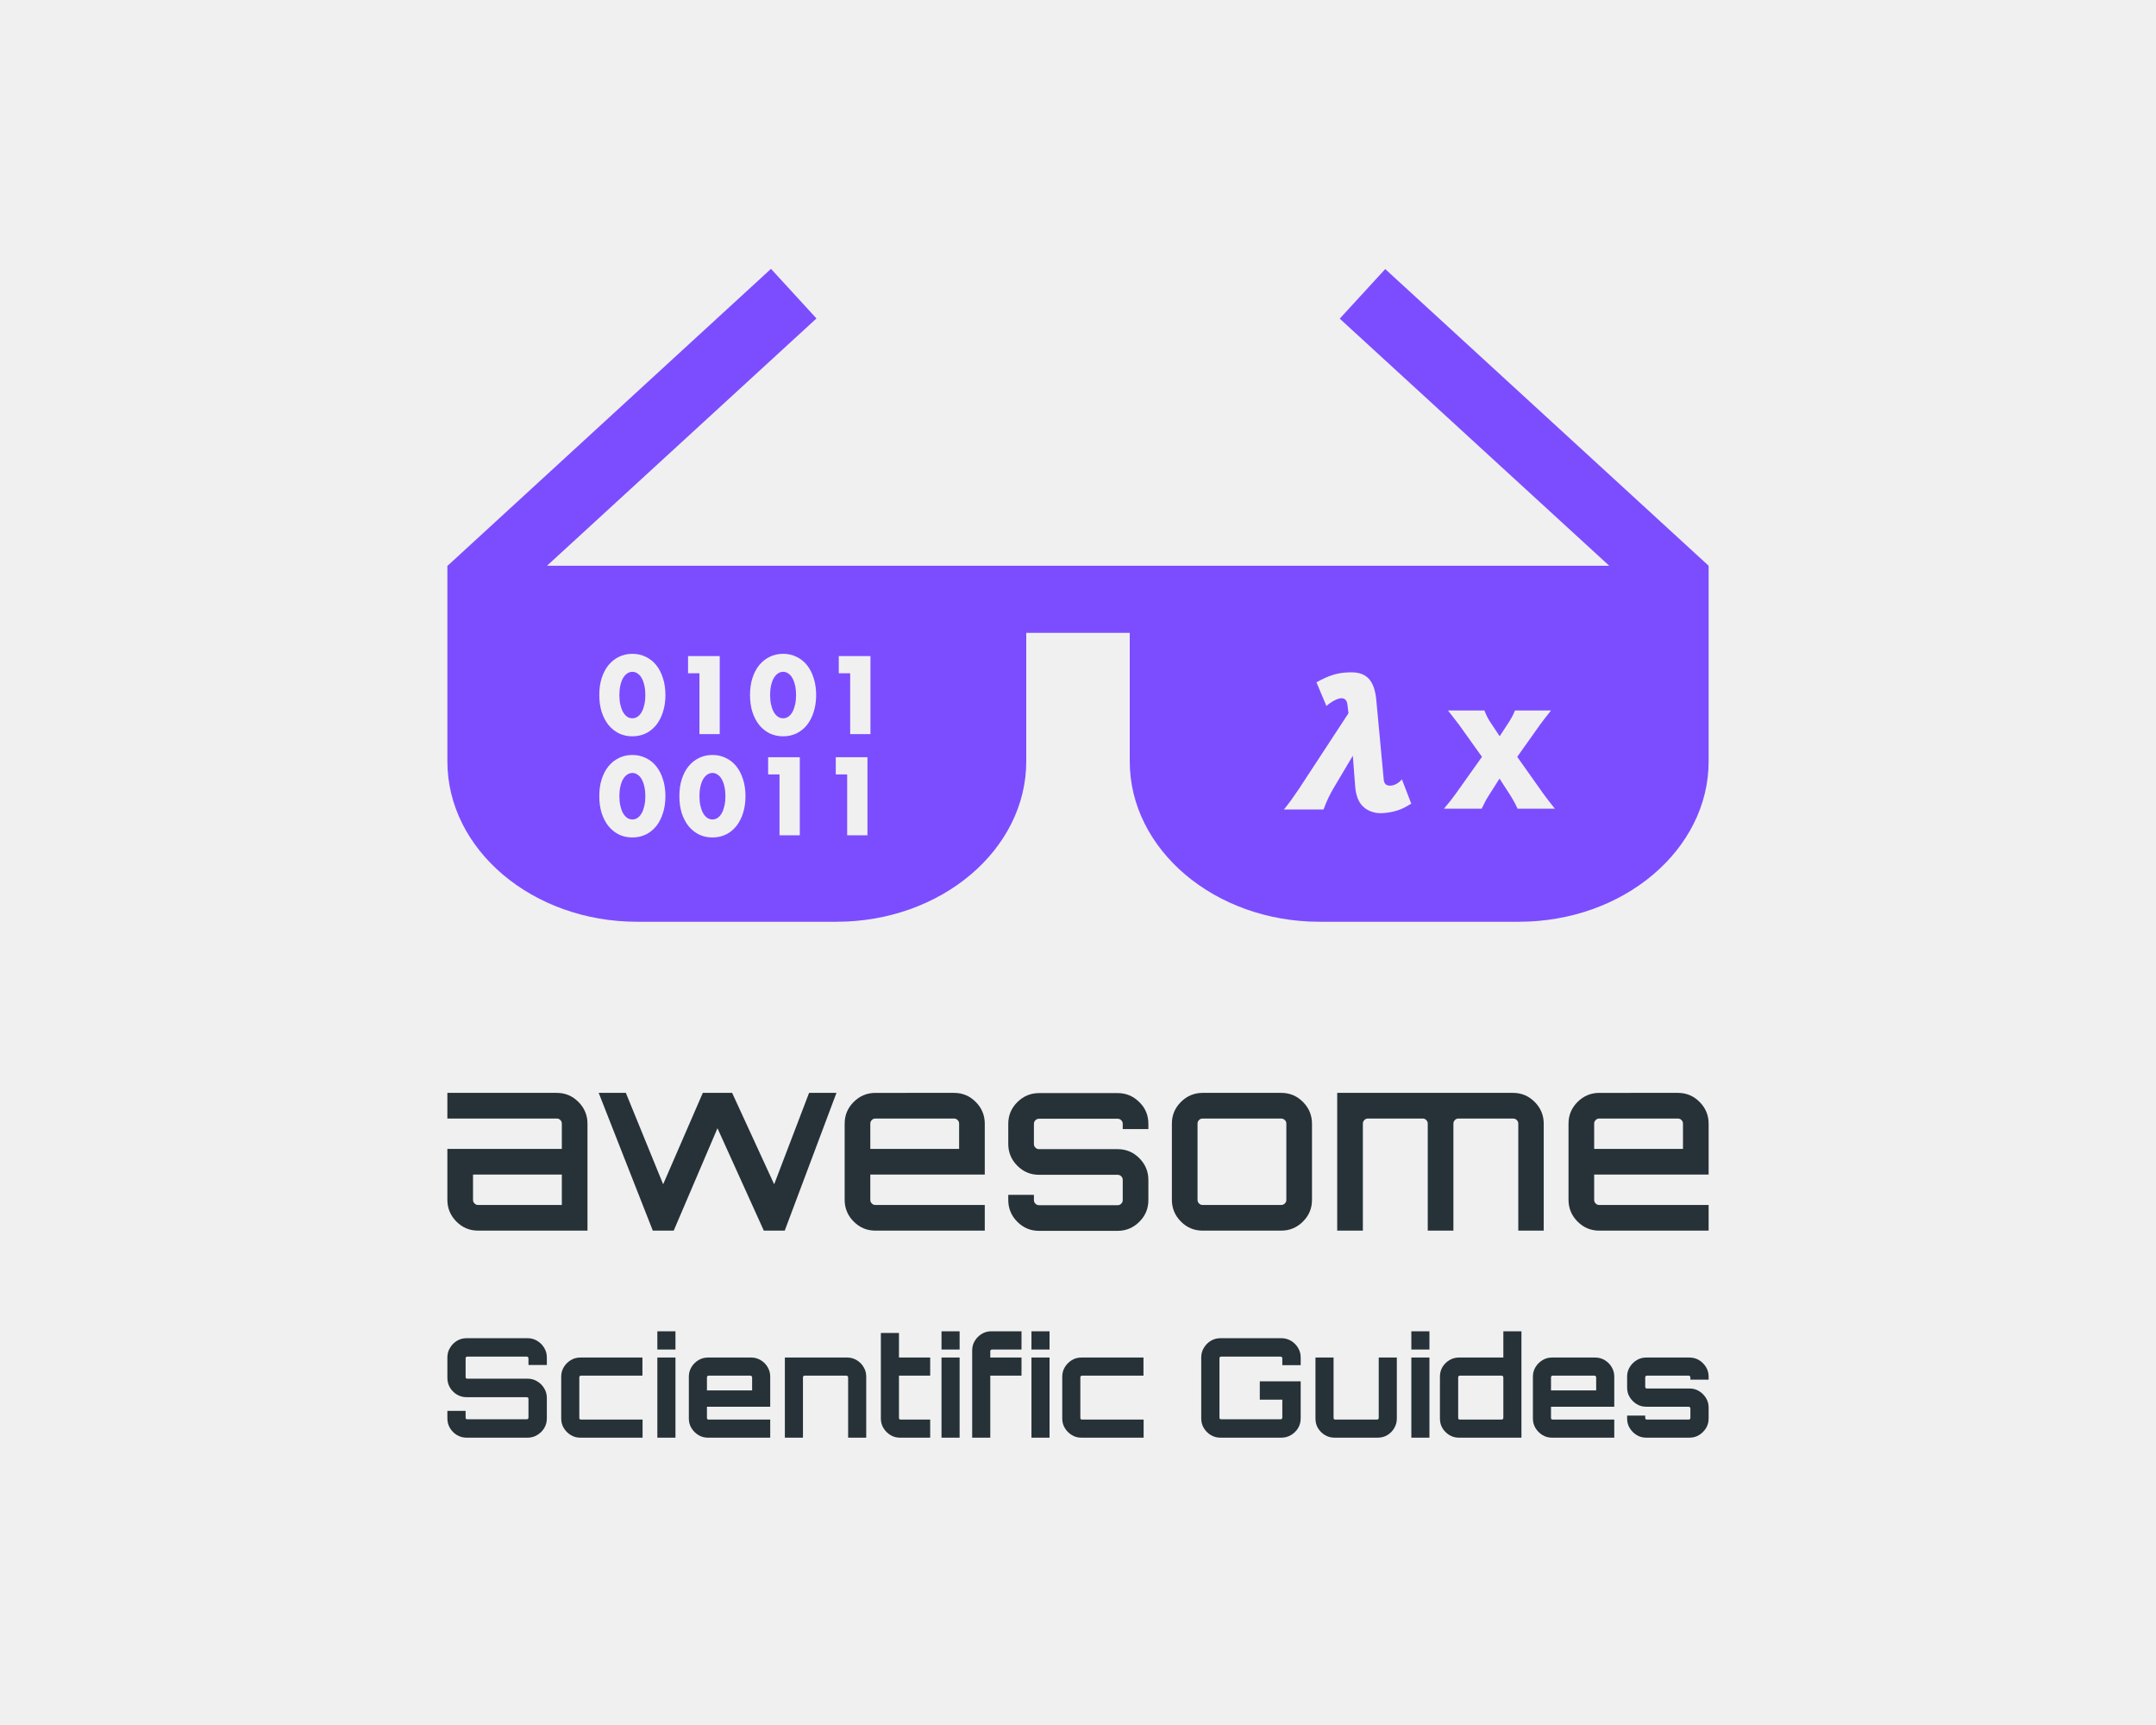
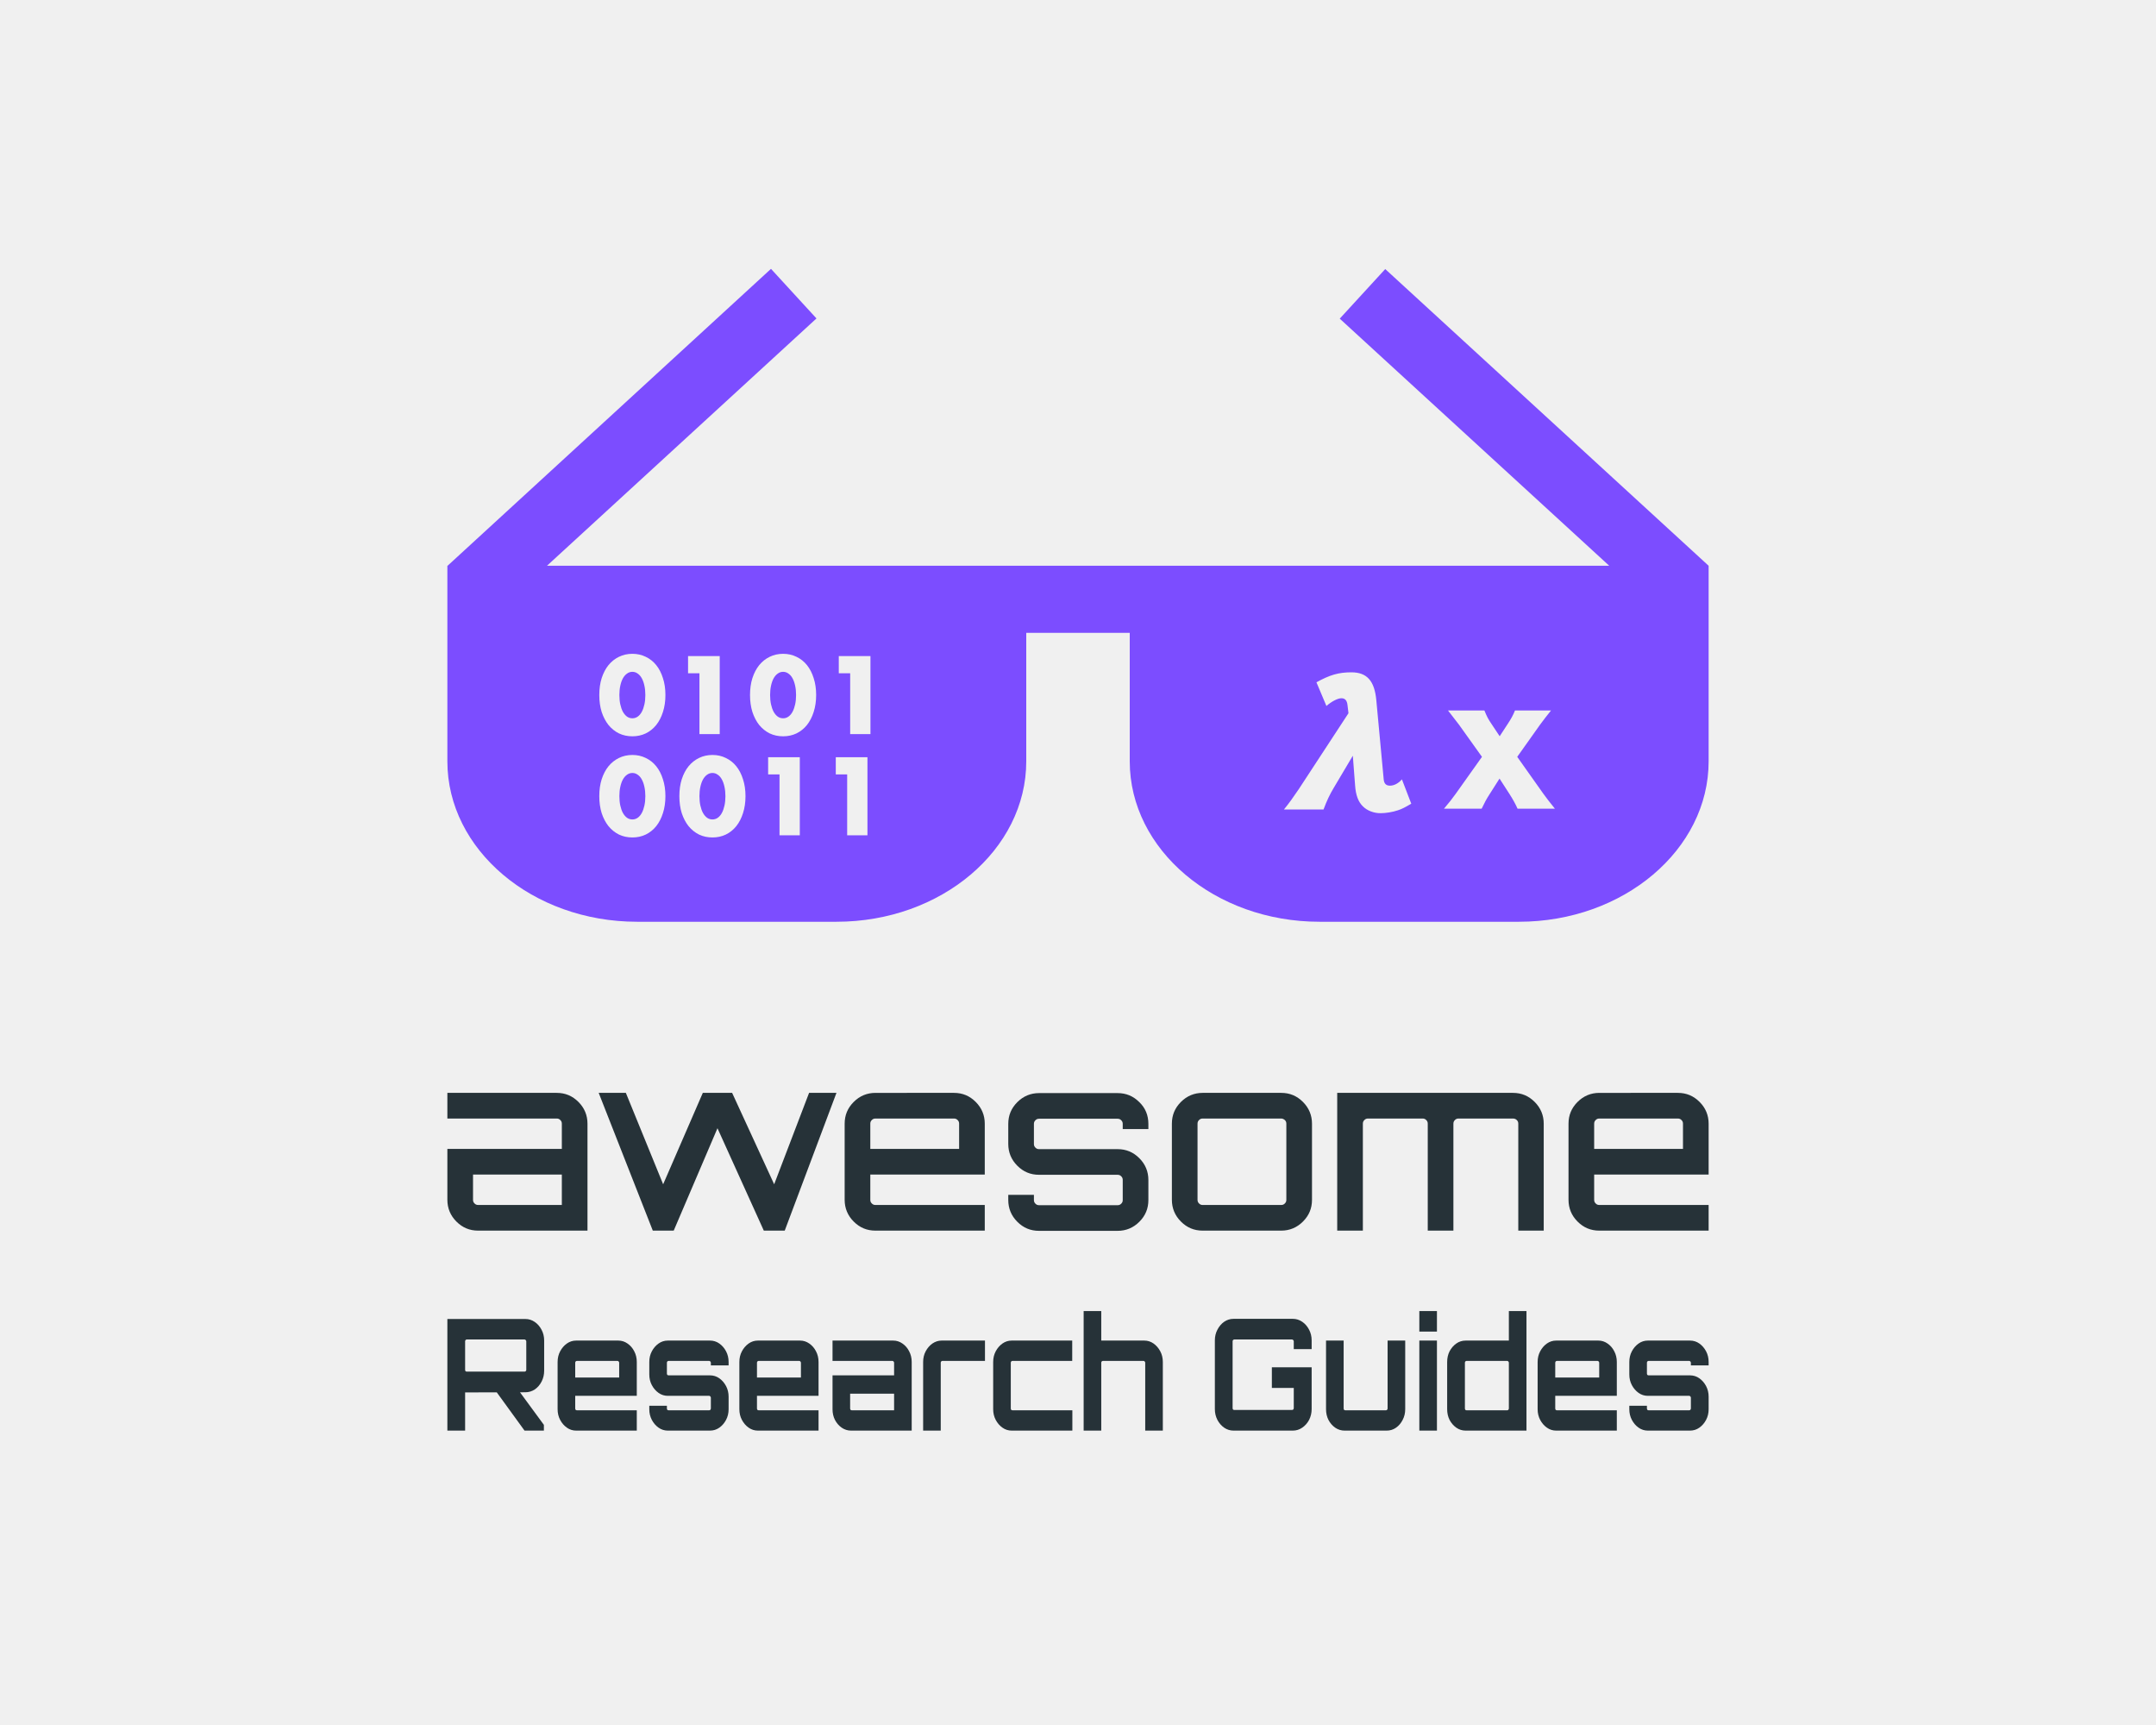
<svg xmlns="http://www.w3.org/2000/svg" viewBox="-178.3 -167.1 1000 800" version="1.1" id="svg2" xml:space="preserve" width="1000" height="800">
  <defs id="defs2">
+     <rect x="199.258" y="610.425" width="751.171" height="90.14" id="rect7" />
    <rect x="79.071" y="37.954" width="680.007" height="120.187" id="rect1" />
    <rect x="803.1" y="673.697" width="44.024" height="68.037" id="rect5" />
    <rect x="194.772" y="572.309" width="375.536" height="186.767" id="rect4" />
    <rect x="247.754" y="286.815" width="244.356" height="154.562" id="rect3" />
    <rect x="570.942" y="284.394" width="163.742" height="101.262" id="rect2" />
    <rect x="194.772" y="572.309" width="375.536" height="186.767" id="rect6" />
  </defs>
  <path d="m 79.891,339.739 c 3.999,0 7.299,1.4 10.098,4.199 2.8,2.8 4.199,6.199 4.199,10.098 v 49.592 H 43.498 c -3.999,0 -7.299,-1.4 -10.098,-4.199 C 30.6,396.629 29.2,393.229 29.2,389.33 v -23.596 h 53.091 v -11.698 c 0,-0.7 -0.2,-1.2 -0.7,-1.7 -0.5,-0.5 -1,-0.7 -1.7,-0.7 H 29.2 v -11.898 z m 2.4,51.991 V 377.632 H 41.098 v 11.698 c 0,0.7 0.2,1.2 0.7,1.7 0.5,0.5 1,0.7 1.7,0.7 z M 196.971,339.739 h 12.698 l -23.996,63.889 h -9.698 l -21.496,-47.492 -20.297,47.492 -0.2,-0.1 0.1,0.1 h -9.598 L 99.388,339.739 h 12.598 l 17.297,42.393 18.397,-42.393 h 13.598 l 19.497,42.393 z m 67.189,0 c 3.999,0 7.299,1.4 10.098,4.199 2.8,2.8 4.199,6.199 4.199,10.098 v 23.596 h -53.091 v 11.698 c 0,0.7 0.2,1.2 0.7,1.7 0.5,0.5 1,0.7 1.7,0.7 h 50.691 v 11.898 h -50.691 c -3.999,0 -7.299,-1.4 -10.098,-4.199 -2.8,-2.8 -4.199,-6.199 -4.199,-10.098 v -35.294 c 0,-3.999 1.4,-7.299 4.199,-10.098 2.8,-2.8 6.199,-4.199 10.098,-4.199 z m -38.793,25.996 h 41.193 v -11.698 c 0,-0.7 -0.2,-1.2 -0.7,-1.7 -0.5,-0.5 -1,-0.7 -1.7,-0.7 h -36.394 c -0.7,0 -1.2,0.2 -1.7,0.7 -0.5,0.5 -0.7,1 -0.7,1.7 z m 128.978,-11.598 v 2.4 h -11.898 v -2.4 c 0,-0.7 -0.2,-1.2 -0.7,-1.7 -0.5,-0.5 -1,-0.7 -1.7,-0.7 h -36.394 c -0.7,0 -1.2,0.2 -1.7,0.7 -0.5,0.5 -0.7,1 -0.7,1.7 v 9.298 c 0,0.7 0.2,1.2 0.7,1.7 0.5,0.5 1,0.7 1.7,0.7 h 36.394 c 3.999,0 7.299,1.4 10.098,4.199 2.8,2.8 4.199,6.199 4.199,10.098 v 9.298 c 0,3.999 -1.4,7.299 -4.199,10.098 -2.8,2.8 -6.199,4.199 -10.098,4.199 h -36.394 c -3.999,0 -7.299,-1.4 -10.098,-4.199 -2.8,-2.8 -4.199,-6.199 -4.199,-10.098 v -2.4 h 11.898 v 2.4 c 0,0.7 0.2,1.2 0.7,1.7 0.5,0.5 1,0.7 1.7,0.7 h 36.394 c 0.7,0 1.2,-0.2 1.7,-0.7 0.5,-0.5 0.7,-1 0.7,-1.7 v -9.298 c 0,-0.7 -0.2,-1.2 -0.7,-1.7 -0.5,-0.5 -1,-0.7 -1.7,-0.7 h -36.394 c -3.999,0 -7.299,-1.4 -10.098,-4.199 -2.8,-2.8 -4.199,-6.199 -4.199,-10.098 v -9.298 c 0,-3.999 1.4,-7.299 4.199,-10.098 2.8,-2.8 6.199,-4.199 10.098,-4.199 h 36.394 c 3.999,0 7.299,1.4 10.098,4.199 2.8,2.7 4.199,6.099 4.199,10.098 z m 25.196,-14.398 h 36.394 c 3.999,0 7.299,1.4 10.098,4.199 2.8,2.8 4.199,6.199 4.199,10.098 v 35.294 c 0,3.999 -1.4,7.299 -4.199,10.098 -2.8,2.8 -6.199,4.199 -10.098,4.199 h -36.394 c -3.999,0 -7.299,-1.4 -10.098,-4.199 -2.8,-2.8 -4.199,-6.199 -4.199,-10.098 v -35.294 c 0,-3.999 1.4,-7.299 4.199,-10.098 2.8,-2.8 6.199,-4.199 10.098,-4.199 z m 36.394,11.898 h -36.394 c -0.7,0 -1.2,0.2 -1.7,0.7 -0.5,0.5 -0.7,1 -0.7,1.7 v 35.294 c 0,0.7 0.2,1.2 0.7,1.7 0.5,0.5 1,0.7 1.7,0.7 h 36.394 c 0.7,0 1.2,-0.2 1.7,-0.7 0.5,-0.5 0.7,-1 0.7,-1.7 v -35.294 c 0,-0.7 -0.2,-1.2 -0.7,-1.7 -0.5,-0.4 -1,-0.7 -1.7,-0.7 z m 107.482,-11.898 c 3.999,0 7.299,1.4 10.098,4.199 2.8,2.8 4.199,6.199 4.199,10.098 v 49.592 h -11.798 v -49.592 c 0,-0.7 -0.2,-1.2 -0.7,-1.7 -0.5,-0.5 -1.1,-0.7 -1.8,-0.7 h -25.196 c -0.7,0 -1.2,0.2 -1.7,0.7 -0.5,0.5 -0.7,1 -0.7,1.7 v 49.592 h -11.898 v -49.592 c 0,-0.7 -0.2,-1.2 -0.7,-1.7 -0.5,-0.5 -1,-0.7 -1.7,-0.7 H 456.227 c -0.7,0 -1.2,0.2 -1.7,0.7 -0.5,0.5 -0.7,1 -0.7,1.7 v 49.592 h -11.898 v -63.889 z m 76.487,0 c 3.999,0 7.299,1.4 10.098,4.199 2.8,2.8 4.199,6.199 4.199,10.098 v 23.596 h -53.091 v 11.698 c 0,0.7 0.2,1.2 0.7,1.7 0.5,0.5 1,0.7 1.7,0.7 H 614.2 v 11.898 h -50.691 c -3.999,0 -7.299,-1.4 -10.098,-4.199 -2.8,-2.8 -4.199,-6.199 -4.199,-10.098 v -35.294 c 0,-3.999 1.4,-7.299 4.199,-10.098 2.8,-2.8 6.199,-4.199 10.098,-4.199 z m -38.793,25.996 h 41.193 v -11.698 c 0,-0.7 -0.2,-1.2 -0.7,-1.7 -0.5,-0.5 -1,-0.7 -1.7,-0.7 h -36.394 c -0.7,0 -1.2,0.2 -1.7,0.7 -0.5,0.5 -0.7,1 -0.7,1.7 z" fill="#494368" id="path1" style="fill:#263238;fill-opacity:1;stroke-width:1" />
  <path id="path2" style="fill:#7c4dff;fill-opacity:1" d="M 179.3,-42.417 29.3,95.282 H 29.2 v 90.701 c 0,41 39.5,74.398 88,74.398 h 92.5 c 48.5,0 88,-33.399 88,-74.398 v -59.602 h 48 v 59.602 c 0,41 39.5,74.398 88,74.398 h 92.5 c 48.5,0 88,-33.399 88,-74.398 V 95.282 l -150,-137.6 -21.1,23 125,114.6 H 75.399 L 200.399,-19.417 Z m -64.275,178.533 c 2.24,0 4.305,0.465 6.193,1.393 1.888,0.896 3.504,2.176 4.848,3.84 1.344,1.664 2.383,3.681 3.119,6.049 0.768,2.336 1.152,4.944 1.152,7.824 0,2.88 -0.384,5.503 -1.152,7.871 -0.736,2.336 -1.775,4.353 -3.119,6.049 -1.344,1.664 -2.96,2.959 -4.848,3.887 -1.888,0.896 -3.953,1.344 -6.193,1.344 -2.272,0 -4.352,-0.448 -6.24,-1.344 -1.856,-0.928 -3.472,-2.223 -4.848,-3.887 -1.344,-1.696 -2.4,-3.713 -3.168,-6.049 -0.736,-2.368 -1.104,-4.991 -1.104,-7.871 0,-2.88 0.368,-5.488 1.104,-7.824 0.768,-2.368 1.824,-4.385 3.168,-6.049 1.376,-1.664 2.992,-2.944 4.848,-3.84 1.888,-0.928 3.968,-1.393 6.24,-1.393 z m 69.912,0 c 2.24,0 4.303,0.465 6.191,1.393 1.888,0.896 3.506,2.176 4.85,3.84 1.344,1.664 2.383,3.681 3.119,6.049 0.768,2.336 1.152,4.944 1.152,7.824 0,2.88 -0.384,5.503 -1.152,7.871 -0.736,2.336 -1.775,4.353 -3.119,6.049 -1.344,1.664 -2.962,2.959 -4.85,3.887 -1.888,0.896 -3.951,1.344 -6.191,1.344 -2.272,0 -4.352,-0.448 -6.24,-1.344 -1.856,-0.928 -3.472,-2.223 -4.848,-3.887 -1.344,-1.696 -2.4,-3.713 -3.168,-6.049 -0.736,-2.368 -1.104,-4.991 -1.104,-7.871 0,-2.88 0.368,-5.488 1.104,-7.824 0.768,-2.368 1.824,-4.385 3.168,-6.049 1.376,-1.664 2.992,-2.944 4.848,-3.84 1.888,-0.928 3.968,-1.393 6.24,-1.393 z m -44.1,1.057 h 14.688 v 36.191 h -9.408 v -28.223 h -5.279 z m 69.912,0 h 14.688 v 36.191 h -9.408 v -28.223 h -5.279 z m -95.725,7.297 c -0.928,0 -1.76,0.27 -2.496,0.814 -0.736,0.512 -1.376,1.249 -1.92,2.209 -0.512,0.928 -0.911,2.064 -1.199,3.408 -0.288,1.312 -0.432,2.752 -0.432,4.32 0,1.6 0.144,3.055 0.432,4.367 0.288,1.312 0.687,2.448 1.199,3.408 0.544,0.96 1.184,1.712 1.92,2.256 0.736,0.512 1.568,0.768 2.496,0.768 0.896,0 1.713,-0.256 2.449,-0.768 0.768,-0.544 1.408,-1.296 1.92,-2.256 0.512,-0.96 0.911,-2.096 1.199,-3.408 0.288,-1.312 0.432,-2.767 0.432,-4.367 0,-1.568 -0.144,-3.008 -0.432,-4.32 -0.288,-1.344 -0.687,-2.48 -1.199,-3.408 -0.512,-0.96 -1.152,-1.697 -1.92,-2.209 -0.736,-0.544 -1.553,-0.814 -2.449,-0.814 z m 69.912,0 c -0.928,0 -1.76,0.27 -2.496,0.814 -0.736,0.512 -1.376,1.249 -1.92,2.209 -0.512,0.928 -0.911,2.064 -1.199,3.408 -0.288,1.312 -0.432,2.752 -0.432,4.32 0,1.6 0.144,3.055 0.432,4.367 0.288,1.312 0.687,2.448 1.199,3.408 0.544,0.96 1.184,1.712 1.92,2.256 0.736,0.512 1.568,0.768 2.496,0.768 0.896,0 1.711,-0.256 2.447,-0.768 0.768,-0.544 1.41,-1.296 1.922,-2.256 0.512,-0.96 0.911,-2.096 1.199,-3.408 0.288,-1.312 0.432,-2.767 0.432,-4.367 0,-1.568 -0.144,-3.008 -0.432,-4.32 -0.288,-1.344 -0.687,-2.48 -1.199,-3.408 -0.512,-0.96 -1.154,-1.697 -1.922,-2.209 -0.736,-0.544 -1.551,-0.814 -2.447,-0.814 z m 263.562,0.23 c 7.243,0 10.751,3.958 11.572,12.992 l 3.436,36.811 c 0.224,1.867 1.12,2.762 2.912,2.762 1.867,0 3.883,-1.045 5.525,-2.912 l 4.33,11.275 c -2.912,1.717 -4.331,2.463 -6.197,3.061 -2.389,0.821 -5.6,1.344 -8.064,1.344 -3.136,0 -6.197,-1.193 -8.139,-3.135 -2.165,-2.091 -3.36,-5.228 -3.658,-9.857 l -1.045,-13.664 -8.736,14.711 c -2.016,3.36 -3.286,6.047 -4.854,10.229 h -18.367 c 2.165,-2.613 4.405,-5.75 6.869,-9.408 l 23.072,-35.242 -0.449,-3.734 c -0.224,-2.165 -1.119,-3.209 -2.836,-3.209 -1.643,0 -4.481,1.419 -6.945,3.584 l -4.629,-10.977 c 6.197,-3.435 10.304,-4.629 16.203,-4.629 z m 44.82,17.695 h 16.875 c 1.195,2.912 1.791,4.033 3.359,6.348 l 3.732,5.6 3.66,-5.6 c 1.643,-2.464 2.687,-4.406 3.434,-6.348 h 16.725 c -1.493,1.792 -3.807,4.853 -5.076,6.57 l -10.604,14.934 11.947,16.875 c 1.493,2.091 3.061,4.107 5.525,7.168 H 525.575 c -0.971,-2.24 -2.39,-4.704 -3.734,-6.795 l -4.629,-7.168 -4.703,7.393 c -1.195,1.792 -2.464,4.181 -3.584,6.57 h -17.473 c 1.941,-2.24 4.107,-5.004 5.525,-7.02 l 12.096,-17.023 -10.678,-14.934 c -0.373,-0.523 -2.09,-2.762 -5.076,-6.57 z m -378.295,20.633 c 2.24,0 4.305,0.463 6.193,1.391 1.888,0.896 3.504,2.176 4.848,3.84 1.344,1.664 2.383,3.681 3.119,6.049 0.768,2.336 1.152,4.944 1.152,7.824 0,2.88 -0.384,5.503 -1.152,7.871 -0.736,2.336 -1.775,4.353 -3.119,6.049 -1.344,1.664 -2.96,2.961 -4.848,3.889 -1.888,0.896 -3.953,1.344 -6.193,1.344 -2.272,0 -4.352,-0.448 -6.24,-1.344 -1.856,-0.928 -3.472,-2.225 -4.848,-3.889 -1.344,-1.696 -2.4,-3.713 -3.168,-6.049 -0.736,-2.368 -1.104,-4.991 -1.104,-7.871 0,-2.88 0.368,-5.488 1.104,-7.824 0.768,-2.368 1.824,-4.385 3.168,-6.049 1.376,-1.664 2.992,-2.944 4.848,-3.84 1.888,-0.928 3.968,-1.391 6.24,-1.391 z m 37.141,0 c 2.24,0 4.303,0.463 6.191,1.391 1.888,0.896 3.504,2.176 4.848,3.84 1.344,1.664 2.385,3.681 3.121,6.049 0.768,2.336 1.152,4.944 1.152,7.824 0,2.88 -0.384,5.503 -1.152,7.871 -0.736,2.336 -1.777,4.353 -3.121,6.049 -1.344,1.664 -2.96,2.961 -4.848,3.889 -1.888,0.896 -3.951,1.344 -6.191,1.344 -2.272,0 -4.352,-0.448 -6.24,-1.344 -1.856,-0.928 -3.472,-2.225 -4.848,-3.889 -1.344,-1.696 -2.4,-3.713 -3.168,-6.049 -0.736,-2.368 -1.104,-4.991 -1.104,-7.871 0,-2.88 0.368,-5.488 1.104,-7.824 0.768,-2.368 1.824,-4.385 3.168,-6.049 1.376,-1.664 2.992,-2.944 4.848,-3.84 1.888,-0.928 3.968,-1.391 6.24,-1.391 z m 25.812,1.055 h 14.688 v 36.193 h -9.408 v -28.225 h -5.279 z m 31.379,0 h 14.688 v 36.193 h -9.408 v -28.225 h -5.279 z m -94.332,7.297 c -0.928,0 -1.76,0.272 -2.496,0.816 -0.736,0.512 -1.376,1.247 -1.92,2.207 -0.512,0.928 -0.911,2.064 -1.199,3.408 -0.288,1.312 -0.432,2.752 -0.432,4.32 0,1.6 0.144,3.055 0.432,4.367 0.288,1.312 0.687,2.448 1.199,3.408 0.544,0.96 1.184,1.712 1.92,2.256 0.736,0.512 1.568,0.768 2.496,0.768 0.896,0 1.713,-0.256 2.449,-0.768 0.768,-0.544 1.408,-1.296 1.92,-2.256 0.512,-0.96 0.911,-2.096 1.199,-3.408 0.288,-1.312 0.432,-2.767 0.432,-4.367 0,-1.568 -0.144,-3.008 -0.432,-4.32 -0.288,-1.344 -0.687,-2.48 -1.199,-3.408 -0.512,-0.96 -1.152,-1.695 -1.92,-2.207 -0.736,-0.544 -1.553,-0.816 -2.449,-0.816 z m 37.141,0 c -0.928,0 -1.76,0.272 -2.496,0.816 -0.736,0.512 -1.376,1.247 -1.92,2.207 -0.512,0.928 -0.911,2.064 -1.199,3.408 -0.288,1.312 -0.434,2.752 -0.434,4.32 0,1.6 0.146,3.055 0.434,4.367 0.288,1.312 0.687,2.448 1.199,3.408 0.544,0.96 1.184,1.712 1.92,2.256 0.736,0.512 1.568,0.768 2.496,0.768 0.896,0 1.711,-0.256 2.447,-0.768 0.768,-0.544 1.408,-1.296 1.92,-2.256 0.512,-0.96 0.913,-2.096 1.201,-3.408 0.288,-1.312 0.432,-2.767 0.432,-4.367 0,-1.568 -0.144,-3.008 -0.432,-4.32 -0.288,-1.344 -0.689,-2.48 -1.201,-3.408 -0.512,-0.96 -1.152,-1.695 -1.92,-2.207 -0.736,-0.544 -1.551,-0.816 -2.447,-0.816 z" />
  <text xml:space="preserve" transform="translate(-178.3,-167.1)" id="text5" style="font-style:normal;font-variant:normal;font-weight:bold;font-stretch:normal;font-size:48px;line-height:1.1;font-family:Galvji;-inkscape-font-specification:'Galvji Bold';text-align:center;white-space:pre;shape-inside:url(#rect5);display:inline;opacity:0.7;fill:#ff00ff;stroke:#ffffff;stroke-width:1.5;stroke-linejoin:round;stroke-dasharray:6, 1.5" />
-   <path d="m 92.894,105.001 q -2.736,0 -5.04,-1.368 -2.232,-1.368 -3.6,-3.6 -1.368,-2.304 -1.368,-5.04 v -3.96 h 9.504 v 3.528 q 0,0.36 0.216,0.648 0.288,0.216 0.648,0.216 h 31.032 q 0.36,0 0.576,-0.216 0.288,-0.288 0.288,-0.648 v -9.864 q 0,-0.36 -0.288,-0.576 -0.216,-0.216 -0.576,-0.216 H 92.894 q -2.736,0 -5.04,-1.368 -2.232,-1.368 -3.6,-3.6 -1.368,-2.304 -1.368,-5.112 v -10.656 q 0,-2.736 1.368,-4.968 1.368,-2.304 3.6,-3.672 2.304,-1.368 5.04,-1.368 h 31.824 q 2.736,0 4.968,1.368 2.304,1.368 3.672,3.672 1.368,2.232 1.368,4.968 v 3.96 h -9.576 v -3.528 q 0,-0.36 -0.288,-0.576 -0.216,-0.288 -0.576,-0.288 H 93.254 q -0.36,0 -0.648,0.288 -0.216,0.216 -0.216,0.576 v 9.864 q 0,0.36 0.216,0.576 0.288,0.216 0.648,0.216 h 31.464 q 2.736,0 4.968,1.368 2.304,1.368 3.672,3.672 1.368,2.232 1.368,5.04 v 10.656 q 0,2.736 -1.368,5.04 -1.368,2.232 -3.672,3.6 -2.232,1.368 -4.968,1.368 z m 59.256,0 q -2.736,0 -4.968,-1.368 -2.232,-1.368 -3.6,-3.6 -1.368,-2.232 -1.368,-4.968 v -21.888 q 0,-2.736 1.368,-4.968 1.368,-2.232 3.6,-3.6 2.232,-1.368 4.968,-1.368 h 32.4 v 9.432 h -32.04 q -0.36,0 -0.648,0.288 -0.216,0.216 -0.216,0.576 v 21.168 q 0,0.36 0.216,0.648 0.288,0.216 0.648,0.216 h 32.112 v 9.432 h -32.472 z m 40.176,0 v 0 -41.76 h 9.432 v 41.76 z m 0,-45.936 v 0 -9.504 h 9.432 v 9.504 z m 26.352,45.936 q -2.736,0 -4.968,-1.368 -2.232,-1.368 -3.6,-3.6 -1.368,-2.232 -1.368,-4.968 v -21.888 q 0,-2.736 1.368,-4.968 1.368,-2.232 3.6,-3.6 2.232,-1.368 4.968,-1.368 h 22.536 q 2.736,0 4.968,1.368 2.304,1.368 3.6,3.6 1.368,2.232 1.368,4.968 v 15.696 h -32.976 v 5.832 q 0,0.36 0.216,0.648 0.288,0.216 0.648,0.216 h 32.112 v 9.432 h -32.472 z m -0.504,-24.624 h 23.544 v -6.84 q 0,-0.36 -0.288,-0.576 -0.216,-0.288 -0.576,-0.288 h -21.816 q -0.36,0 -0.648,0.288 -0.216,0.216 -0.216,0.576 z M 258.782,105.001 v 0 -41.76 h 32.472 q 2.736,0 4.968,1.368 2.304,1.368 3.6,3.6 1.368,2.232 1.368,4.968 v 31.824 h -9.432 V 73.537 q 0,-0.36 -0.288,-0.576 -0.216,-0.288 -0.576,-0.288 h -21.816 q -0.36,0 -0.648,0.288 -0.216,0.216 -0.216,0.576 v 31.464 z m 59.976,0 q -2.736,0 -4.968,-1.368 -2.232,-1.368 -3.6,-3.6 -1.368,-2.232 -1.368,-4.968 v -44.64 h 9.432 v 12.816 h 16.272 v 9.432 h -16.272 v 22.032 q 0,0.36 0.216,0.648 0.288,0.216 0.648,0.216 h 15.408 v 9.432 h -15.768 z m 21.672,0 v 0 -41.76 h 9.432 v 41.76 z m 0,-45.936 v 0 -9.504 h 9.432 v 9.504 z m 15.984,45.936 v 0 -45.504 q 0,-2.736 1.368,-4.968 1.368,-2.232 3.6,-3.6 2.232,-1.368 4.968,-1.368 h 15.768 v 9.504 h -15.408 q -0.36,0 -0.648,0.288 -0.216,0.216 -0.216,0.576 v 3.312 h 16.272 v 9.432 h -16.272 v 32.328 z m 30.888,0 v 0 -41.76 h 9.432 v 41.76 z m 0,-45.936 v 0 -9.504 h 9.432 v 9.504 z m 25.992,45.936 q -2.736,0 -4.968,-1.368 -2.232,-1.368 -3.6,-3.6 -1.368,-2.232 -1.368,-4.968 v -21.888 q 0,-2.736 1.368,-4.968 1.368,-2.232 3.6,-3.6 2.232,-1.368 4.968,-1.368 h 32.4 v 9.432 h -32.04 q -0.36,0 -0.648,0.288 -0.216,0.216 -0.216,0.576 v 21.168 q 0,0.36 0.216,0.648 0.288,0.216 0.648,0.216 h 32.112 v 9.432 h -32.472 z m 72.504,0 q -2.736,0 -5.04,-1.368 -2.232,-1.368 -3.6,-3.6 -1.368,-2.304 -1.368,-5.04 v -31.824 q 0,-2.736 1.368,-4.968 1.368,-2.304 3.6,-3.672 2.304,-1.368 5.04,-1.368 h 31.752 q 2.736,0 5.04,1.368 2.304,1.368 3.672,3.672 1.368,2.232 1.368,4.968 v 4.032 h -9.576 v -3.6 q 0,-0.36 -0.288,-0.576 -0.288,-0.288 -0.648,-0.288 h -30.96 q -0.36,0 -0.648,0.288 -0.216,0.216 -0.216,0.576 v 30.96 q 0,0.36 0.216,0.648 0.288,0.216 0.648,0.216 h 30.96 q 0.36,0 0.648,-0.216 0.288,-0.288 0.288,-0.648 v -9.36 h -11.736 v -9.576 h 21.312 v 19.368 q 0,2.736 -1.368,5.04 -1.368,2.232 -3.672,3.6 -2.304,1.368 -5.04,1.368 z m 59.472,0 q -2.736,0 -5.04,-1.368 -2.232,-1.368 -3.6,-3.6 -1.296,-2.232 -1.296,-4.968 v -31.824 h 9.432 v 31.464 q 0,0.36 0.216,0.648 0.288,0.216 0.648,0.216 h 21.816 q 0.36,0 0.576,-0.216 0.288,-0.288 0.288,-0.648 v -31.464 h 9.432 v 31.824 q 0,2.736 -1.368,4.968 -1.296,2.232 -3.528,3.6 -2.232,1.368 -5.04,1.368 h -22.536 z m 40.032,0 v 0 -41.76 h 9.432 v 41.76 z m 0,-45.936 v 0 -9.504 h 9.432 v 9.504 z m 24.84,45.936 q -2.808,0 -5.04,-1.368 -2.232,-1.368 -3.6,-3.6 -1.296,-2.232 -1.296,-4.968 v -21.888 q 0,-2.736 1.296,-4.968 1.368,-2.232 3.6,-3.6 2.232,-1.368 5.04,-1.368 h 23.112 v -13.68 h 9.432 v 55.44 h -32.544 z m 0.432,-9.432 h 21.816 q 0.36,0 0.576,-0.216 0.288,-0.288 0.288,-0.648 v -21.168 q 0,-0.36 -0.288,-0.576 -0.216,-0.288 -0.576,-0.288 h -21.816 q -0.36,0 -0.648,0.288 -0.216,0.216 -0.216,0.576 v 21.168 q 0,0.36 0.216,0.648 0.288,0.216 0.648,0.216 z m 48.024,9.432 q -2.736,0 -4.968,-1.368 -2.232,-1.368 -3.6,-3.6 -1.368,-2.232 -1.368,-4.968 v -21.888 q 0,-2.736 1.368,-4.968 1.368,-2.232 3.6,-3.6 2.232,-1.368 4.968,-1.368 h 22.536 q 2.736,0 4.968,1.368 2.304,1.368 3.6,3.6 1.368,2.232 1.368,4.968 v 15.696 h -32.976 v 5.832 q 0,0.36 0.216,0.648 0.288,0.216 0.648,0.216 h 32.112 v 9.432 h -32.472 z m -0.504,-24.624 h 23.544 v -6.84 q 0,-0.36 -0.288,-0.576 -0.216,-0.288 -0.576,-0.288 h -21.816 q -0.36,0 -0.648,0.288 -0.216,0.216 -0.216,0.576 z m 49.608,24.624 q -2.736,0 -4.968,-1.368 -2.232,-1.368 -3.6,-3.6 -1.368,-2.232 -1.368,-4.968 v -1.584 h 9.432 v 1.224 q 0,0.36 0.216,0.648 0.288,0.216 0.648,0.216 h 21.816 q 0.36,0 0.576,-0.216 0.288,-0.288 0.288,-0.648 v -4.968 q 0,-0.36 -0.288,-0.576 -0.216,-0.288 -0.576,-0.288 h -22.176 q -2.736,0 -4.968,-1.368 -2.232,-1.368 -3.6,-3.6 -1.368,-2.232 -1.368,-4.968 v -5.76 q 0,-2.736 1.368,-4.968 1.368,-2.232 3.6,-3.6 2.232,-1.368 4.968,-1.368 h 22.536 q 2.808,0 5.04,1.368 2.232,1.368 3.6,3.6 1.368,2.232 1.368,4.968 v 1.584 h -9.504 v -1.224 q 0,-0.36 -0.288,-0.576 -0.216,-0.288 -0.576,-0.288 h -21.816 q -0.36,0 -0.648,0.288 -0.216,0.216 -0.216,0.576 v 4.968 q 0,0.36 0.216,0.648 0.288,0.216 0.648,0.216 h 22.176 q 2.808,0 5.04,1.368 2.232,1.368 3.6,3.6 1.368,2.232 1.368,4.968 v 5.76 q 0,2.736 -1.368,4.968 -1.368,2.232 -3.6,3.6 -2.232,1.368 -5.04,1.368 h -22.536 z" id="text1" style="-inkscape-font-specification:'Orbitron Bold';fill:#263238;stroke-width:1.5;stroke-linejoin:round" transform="matrix(0.889917,0,0,0.889917,-44.55921,406.2041)" aria-label="Scientific Guides" />
+   <path d="m 64.991,496.374 -13.531,-18.648 h 10.787 l 11.722,15.984 v 2.664 z m -35.791,0 v -51.768 h 36.165 q 2.369,0 4.365,1.368 1.995,1.368 3.18,3.672 1.185,2.232 1.185,4.968 v 13.968 q 0,2.736 -1.185,5.04 -1.185,2.304 -3.18,3.672 -1.995,1.296 -4.365,1.296 l -27.934,0.072 v 17.712 z m 8.979,-27.36 h 26.812 q 0.312,0 0.561,-0.216 0.249,-0.216 0.249,-0.576 v -13.248 q 0,-0.36 -0.249,-0.576 -0.249,-0.288 -0.561,-0.288 H 38.179 q -0.312,0 -0.561,0.288 -0.187,0.216 -0.187,0.576 v 13.248 q 0,0.36 0.187,0.576 0.249,0.216 0.561,0.216 z m 50.756,27.36 q -2.369,0 -4.302,-1.368 -1.933,-1.368 -3.118,-3.6 -1.185,-2.232 -1.185,-4.968 v -21.888 q 0,-2.736 1.185,-4.968 1.185,-2.232 3.118,-3.6 1.933,-1.368 4.302,-1.368 h 19.517 q 2.369,0 4.302,1.368 1.995,1.368 3.118,3.6 1.185,2.232 1.185,4.968 v 15.696 H 88.498 v 5.832 q 0,0.36 0.187,0.648 0.249,0.216 0.561,0.216 H 117.056 v 9.432 z m -0.436,-24.624 h 20.39 v -6.84 q 0,-0.36 -0.249,-0.576 -0.187,-0.288 -0.499,-0.288 H 89.246 q -0.312,0 -0.561,0.288 -0.187,0.216 -0.187,0.576 z m 42.961,24.624 q -2.369,0 -4.302,-1.368 -1.933,-1.368 -3.118,-3.6 -1.185,-2.232 -1.185,-4.968 v -1.584 h 8.168 v 1.224 q 0,0.36 0.187,0.648 0.249,0.216 0.561,0.216 h 18.893 q 0.312,0 0.499,-0.216 0.249,-0.288 0.249,-0.648 v -4.968 q 0,-0.36 -0.249,-0.576 -0.187,-0.288 -0.499,-0.288 h -19.205 q -2.369,0 -4.302,-1.368 -1.933,-1.368 -3.118,-3.6 -1.185,-2.232 -1.185,-4.968 v -5.76 q 0,-2.736 1.185,-4.968 1.185,-2.232 3.118,-3.6 1.933,-1.368 4.302,-1.368 h 19.517 q 2.432,0 4.365,1.368 1.933,1.368 3.118,3.6 1.185,2.232 1.185,4.968 v 1.584 h -8.231 v -1.224 q 0,-0.36 -0.249,-0.576 -0.187,-0.288 -0.499,-0.288 h -18.893 q -0.312,0 -0.561,0.288 -0.187,0.216 -0.187,0.576 v 4.968 q 0,0.36 0.187,0.648 0.249,0.216 0.561,0.216 h 19.205 q 2.432,0 4.365,1.368 1.933,1.368 3.118,3.6 1.185,2.232 1.185,4.968 v 5.76 q 0,2.736 -1.185,4.968 -1.185,2.232 -3.118,3.6 -1.933,1.368 -4.365,1.368 z m 41.777,0 q -2.369,0 -4.302,-1.368 -1.933,-1.368 -3.118,-3.6 -1.185,-2.232 -1.185,-4.968 v -21.888 q 0,-2.736 1.185,-4.968 1.185,-2.232 3.118,-3.6 1.933,-1.368 4.302,-1.368 h 19.517 q 2.369,0 4.302,1.368 1.995,1.368 3.118,3.6 1.185,2.232 1.185,4.968 v 15.696 H 172.8 v 5.832 q 0,0.36 0.187,0.648 0.249,0.216 0.561,0.216 h 27.81 v 9.432 z m -0.436,-24.624 h 20.39 v -6.84 q 0,-0.36 -0.249,-0.576 -0.187,-0.288 -0.499,-0.288 h -18.893 q -0.312,0 -0.561,0.288 -0.187,0.216 -0.187,0.576 z m 43.647,24.624 q -2.369,0 -4.365,-1.368 -1.933,-1.368 -3.118,-3.6 -1.122,-2.232 -1.122,-4.968 v -15.696 h 28.558 v -5.832 q 0,-0.36 -0.249,-0.576 -0.187,-0.288 -0.499,-0.288 h -27.81 v -9.432 h 28.121 q 2.369,0 4.302,1.368 1.995,1.368 3.118,3.6 1.185,2.232 1.185,4.968 v 31.824 z m 0.312,-9.432 h 19.641 v -7.704 h -20.39 v 6.84 q 0,0.36 0.187,0.648 0.249,0.216 0.561,0.216 z m 33.11,9.432 v 0 -31.824 q 0,-2.736 1.185,-4.968 1.185,-2.232 3.118,-3.6 1.995,-1.368 4.302,-1.368 h 20.078 v 9.432 H 258.785 q -0.312,0 -0.561,0.288 -0.187,0.216 -0.187,0.576 v 31.464 z m 41.091,0 q -2.369,0 -4.302,-1.368 -1.933,-1.368 -3.118,-3.6 -1.185,-2.232 -1.185,-4.968 v -21.888 q 0,-2.736 1.185,-4.968 1.185,-2.232 3.118,-3.6 1.933,-1.368 4.302,-1.368 h 28.059 v 9.432 h -27.747 q -0.312,0 -0.561,0.288 -0.187,0.216 -0.187,0.576 v 21.168 q 0,0.36 0.187,0.648 0.249,0.216 0.561,0.216 h 27.81 v 9.432 z m 33.359,0 v 0 -55.44 h 8.168 v 13.68 h 19.953 q 2.369,0 4.302,1.368 1.933,1.368 3.118,3.6 1.185,2.232 1.185,4.968 v 31.824 h -8.168 v -31.464 q 0,-0.36 -0.249,-0.576 -0.187,-0.288 -0.499,-0.288 H 333.235 q -0.312,0 -0.561,0.288 -0.187,0.216 -0.187,0.576 v 31.464 z m 69.524,0 q -2.369,0 -4.365,-1.368 -1.933,-1.368 -3.118,-3.6 -1.185,-2.304 -1.185,-5.04 v -31.824 q 0,-2.736 1.185,-4.968 1.185,-2.304 3.118,-3.672 1.995,-1.368 4.365,-1.368 h 27.498 q 2.369,0 4.365,1.368 1.995,1.368 3.18,3.672 1.185,2.232 1.185,4.968 v 4.032 h -8.293 v -3.6 q 0,-0.36 -0.249,-0.576 -0.249,-0.288 -0.561,-0.288 h -26.812 q -0.312,0 -0.561,0.288 -0.187,0.216 -0.187,0.576 v 30.96 q 0,0.36 0.187,0.648 0.249,0.216 0.561,0.216 h 26.812 q 0.312,0 0.561,-0.216 0.249,-0.288 0.249,-0.648 v -9.36 h -10.164 v -9.576 h 18.457 v 19.368 q 0,2.736 -1.185,5.04 -1.185,2.232 -3.18,3.6 -1.995,1.368 -4.365,1.368 z m 51.504,0 q -2.369,0 -4.365,-1.368 -1.933,-1.368 -3.118,-3.6 -1.122,-2.232 -1.122,-4.968 v -31.824 h 8.168 v 31.464 q 0,0.36 0.187,0.648 0.249,0.216 0.561,0.216 h 18.893 q 0.312,0 0.499,-0.216 0.249,-0.288 0.249,-0.648 v -31.464 h 8.168 v 31.824 q 0,2.736 -1.185,4.968 -1.122,2.232 -3.055,3.6 -1.933,1.368 -4.365,1.368 z m 34.669,0 v 0 -41.76 h 8.168 v 41.76 z m 0,-45.936 v 0 -9.504 h 8.168 v 9.504 z m 21.512,45.936 q -2.432,0 -4.365,-1.368 -1.933,-1.368 -3.118,-3.6 -1.122,-2.232 -1.122,-4.968 v -21.888 q 0,-2.736 1.122,-4.968 1.185,-2.232 3.118,-3.6 1.933,-1.368 4.365,-1.368 h 20.015 v -13.68 h 8.168 v 55.44 z m 0.374,-9.432 h 18.893 q 0.312,0 0.499,-0.216 0.249,-0.288 0.249,-0.648 v -21.168 q 0,-0.36 -0.249,-0.576 -0.187,-0.288 -0.499,-0.288 h -18.893 q -0.312,0 -0.561,0.288 -0.187,0.216 -0.187,0.576 v 21.168 q 0,0.36 0.187,0.648 0.249,0.216 0.561,0.216 z m 41.59,9.432 q -2.369,0 -4.302,-1.368 -1.933,-1.368 -3.118,-3.6 -1.185,-2.232 -1.185,-4.968 v -21.888 q 0,-2.736 1.185,-4.968 1.185,-2.232 3.118,-3.6 1.933,-1.368 4.302,-1.368 h 19.517 q 2.369,0 4.302,1.368 1.995,1.368 3.118,3.6 1.185,2.232 1.185,4.968 v 15.696 h -28.558 v 5.832 q 0,0.36 0.187,0.648 0.249,0.216 0.561,0.216 h 27.81 v 9.432 z m -0.436,-24.624 h 20.39 v -6.84 q 0,-0.36 -0.249,-0.576 -0.187,-0.288 -0.499,-0.288 h -18.893 q -0.312,0 -0.561,0.288 -0.187,0.216 -0.187,0.576 z m 42.961,24.624 q -2.369,0 -4.302,-1.368 -1.933,-1.368 -3.118,-3.6 -1.185,-2.232 -1.185,-4.968 v -1.584 h 8.168 v 1.224 q 0,0.36 0.187,0.648 0.249,0.216 0.561,0.216 h 18.893 q 0.312,0 0.499,-0.216 0.249,-0.288 0.249,-0.648 v -4.968 q 0,-0.36 -0.249,-0.576 -0.187,-0.288 -0.499,-0.288 h -19.205 q -2.369,0 -4.302,-1.368 -1.933,-1.368 -3.118,-3.6 -1.185,-2.232 -1.185,-4.968 v -5.76 q 0,-2.736 1.185,-4.968 1.185,-2.232 3.118,-3.6 1.933,-1.368 4.302,-1.368 h 19.517 q 2.432,0 4.365,1.368 1.933,1.368 3.118,3.6 1.185,2.232 1.185,4.968 v 1.584 h -8.231 v -1.224 q 0,-0.36 -0.249,-0.576 -0.187,-0.288 -0.499,-0.288 h -18.893 q -0.312,0 -0.561,0.288 -0.187,0.216 -0.187,0.576 v 4.968 q 0,0.36 0.187,0.648 0.249,0.216 0.561,0.216 h 19.205 q 2.432,0 4.365,1.368 1.933,1.368 3.118,3.6 1.185,2.232 1.185,4.968 v 5.76 q 0,2.736 -1.185,4.968 -1.185,2.232 -3.118,3.6 -1.933,1.368 -4.365,1.368 z" id="text1" style="font-weight:bold;font-size:72px;font-family:Orbitron;-inkscape-font-specification:'Orbitron Bold';white-space:pre;fill:#263238;stroke-width:1.396;stroke-linejoin:round" aria-label="Research Guides" />
</svg>
